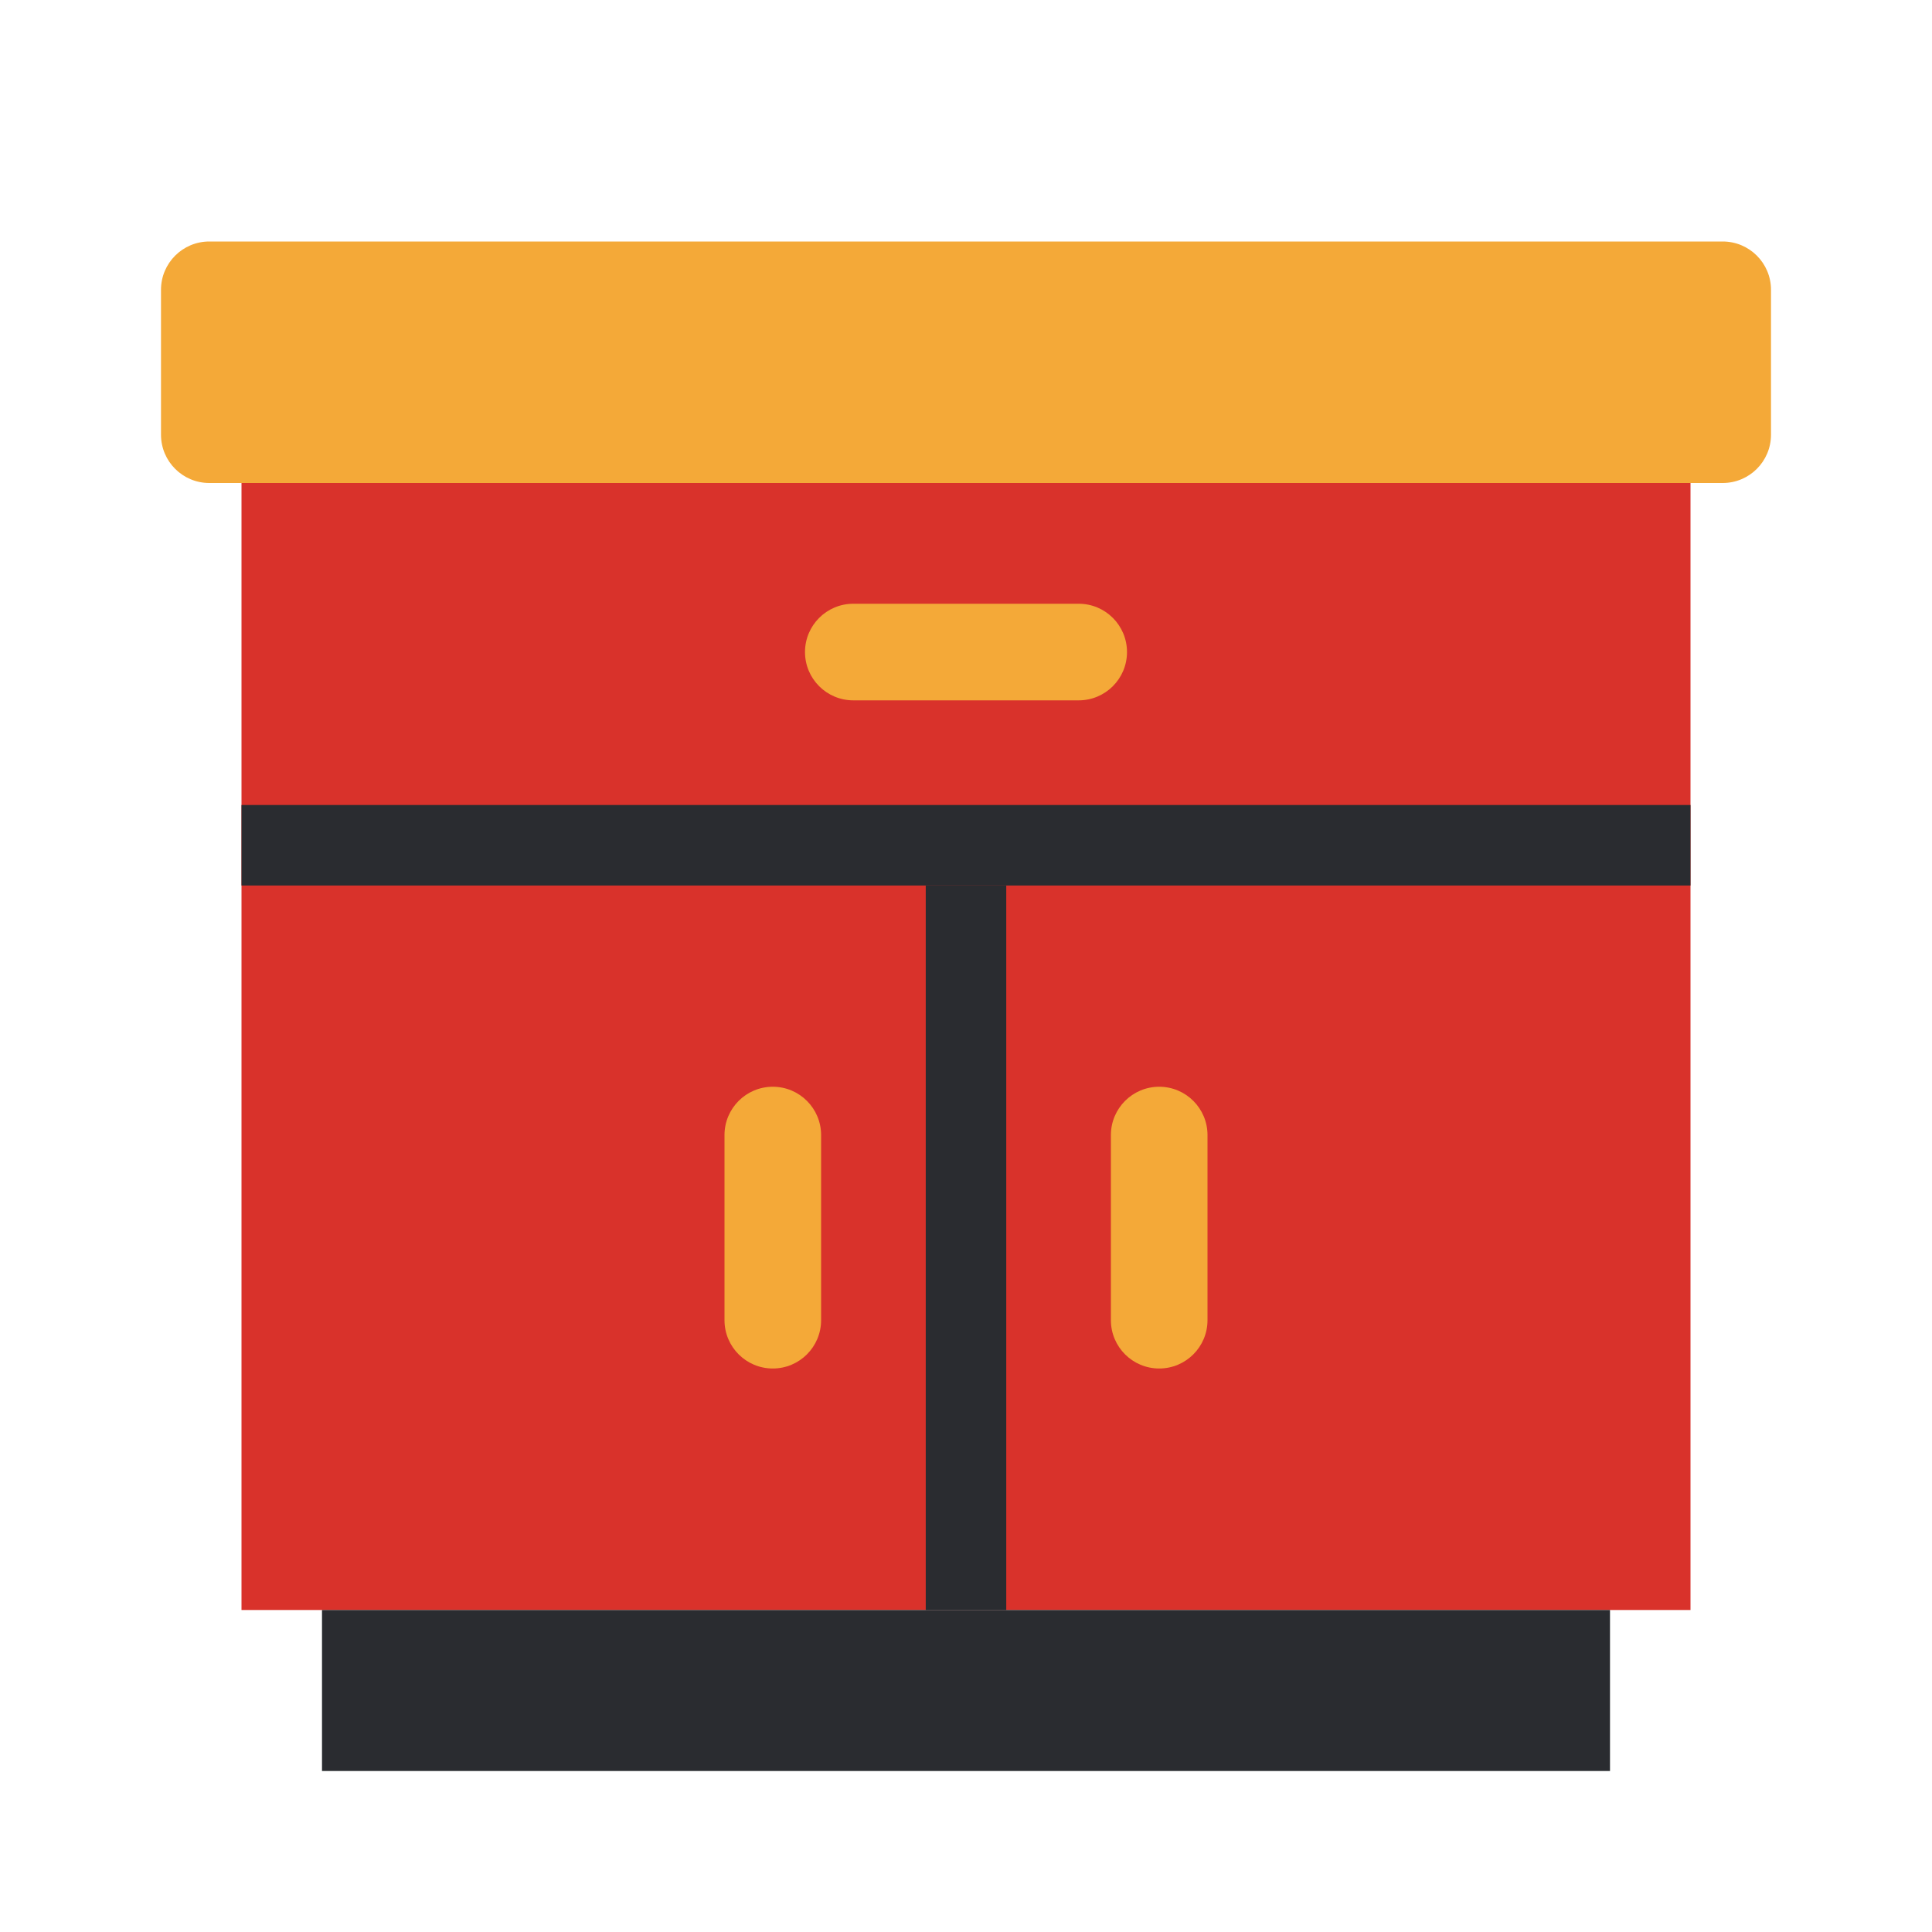
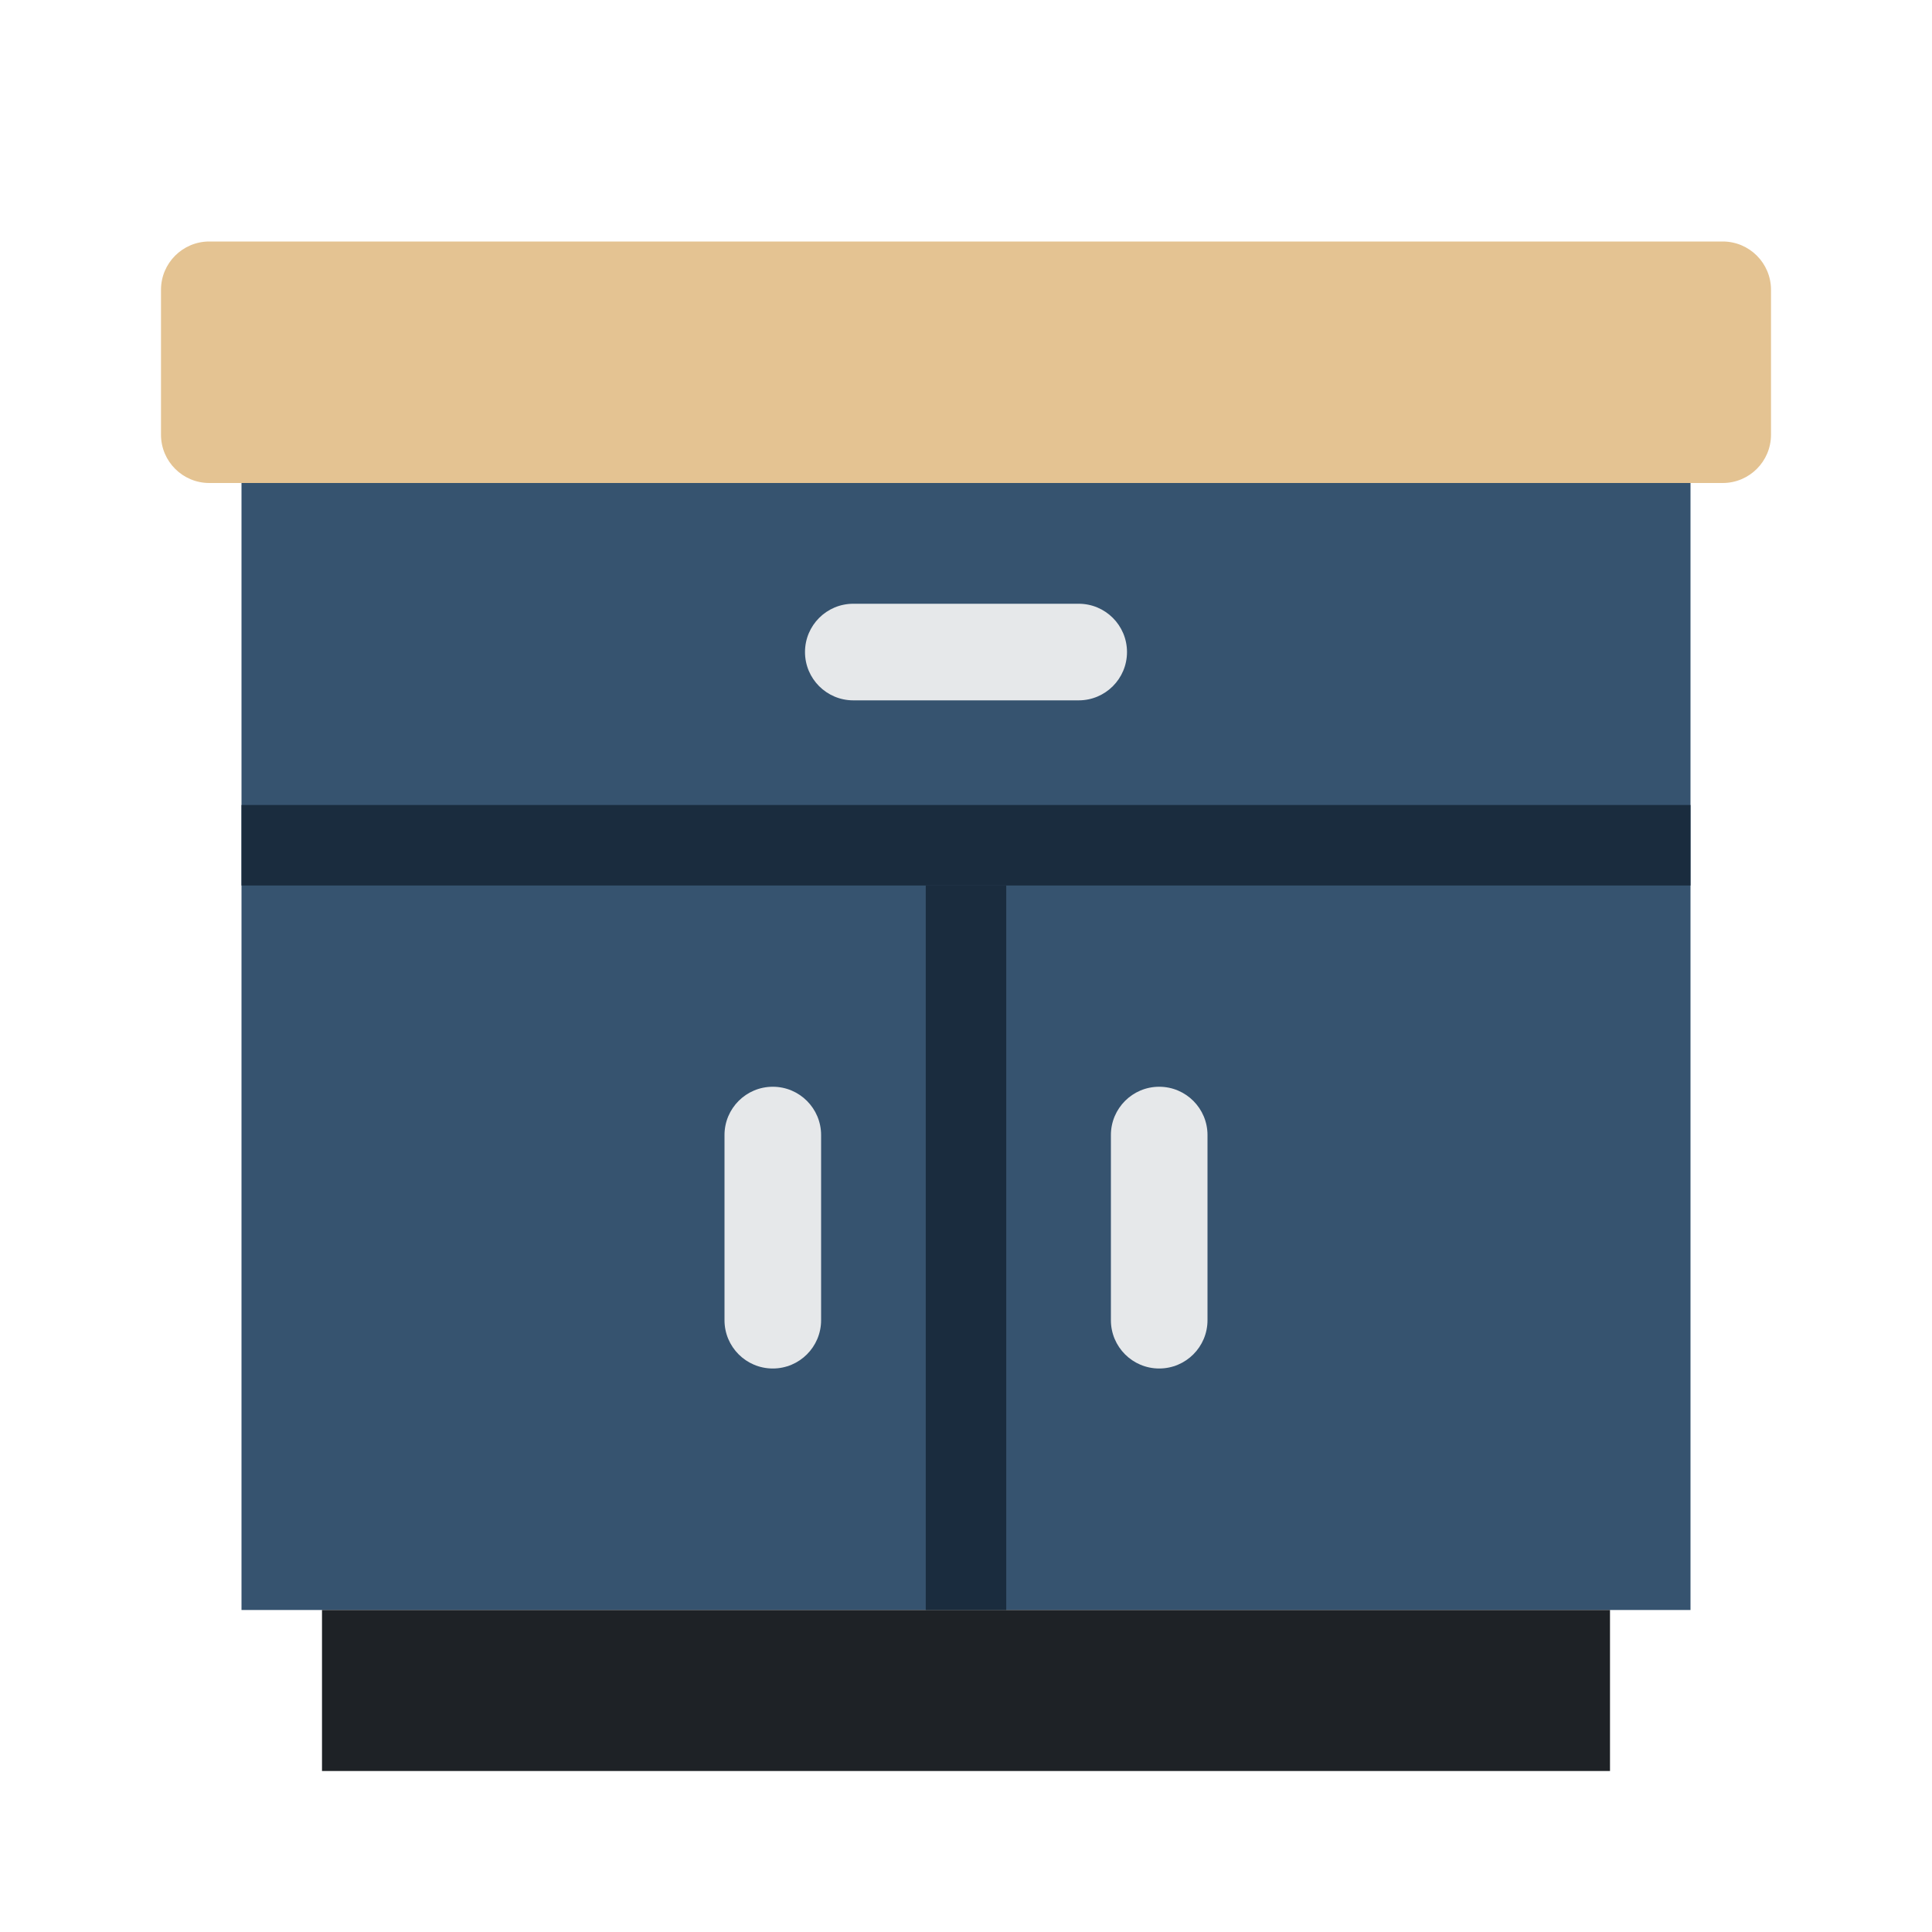
<svg xmlns="http://www.w3.org/2000/svg" width="24" height="24" viewBox="0 0 24 24">
-   <rect x="2" y="3" width="20" height="3" rx="0.6" fill="#F4A938" />
-   <rect x="3" y="6" width="18" height="14" fill="#D9322B" />
-   <rect x="3" y="10" width="18" height="1" fill="#2A2C30" />
-   <rect x="11.5" y="11" width="1" height="9" fill="#2A2C30" />
-   <rect x="10" y="7.5" width="4" height="1.2" rx="0.6" fill="#F4A938" />
-   <rect x="9" y="13.5" width="1.2" height="3.5" rx="0.6" fill="#F4A938" />
-   <rect x="13.8" y="13.5" width="1.2" height="3.5" rx="0.6" fill="#F4A938" />
-   <rect x="4" y="20" width="16" height="2" fill="#2A2C30" />
+   <rect x="2" y="3" width="20" height="3" rx="0.6" fill="#E4C392" />
+   <rect x="3" y="6" width="18" height="14" fill="#36536F" />
+   <rect x="3" y="10" width="18" height="1" fill="#1A2C3E" />
+   <rect x="11.5" y="11" width="1" height="9" fill="#1A2C3E" />
+   <rect x="10" y="7.5" width="4" height="1.2" rx="0.6" fill="#E6E8EA" />
+   <rect x="9" y="13.5" width="1.2" height="3.5" rx="0.6" fill="#E6E8EA" />
+   <rect x="13.8" y="13.5" width="1.2" height="3.5" rx="0.6" fill="#E6E8EA" />
+   <rect x="4" y="20" width="16" height="2" fill="#1E2226" />
</svg>
